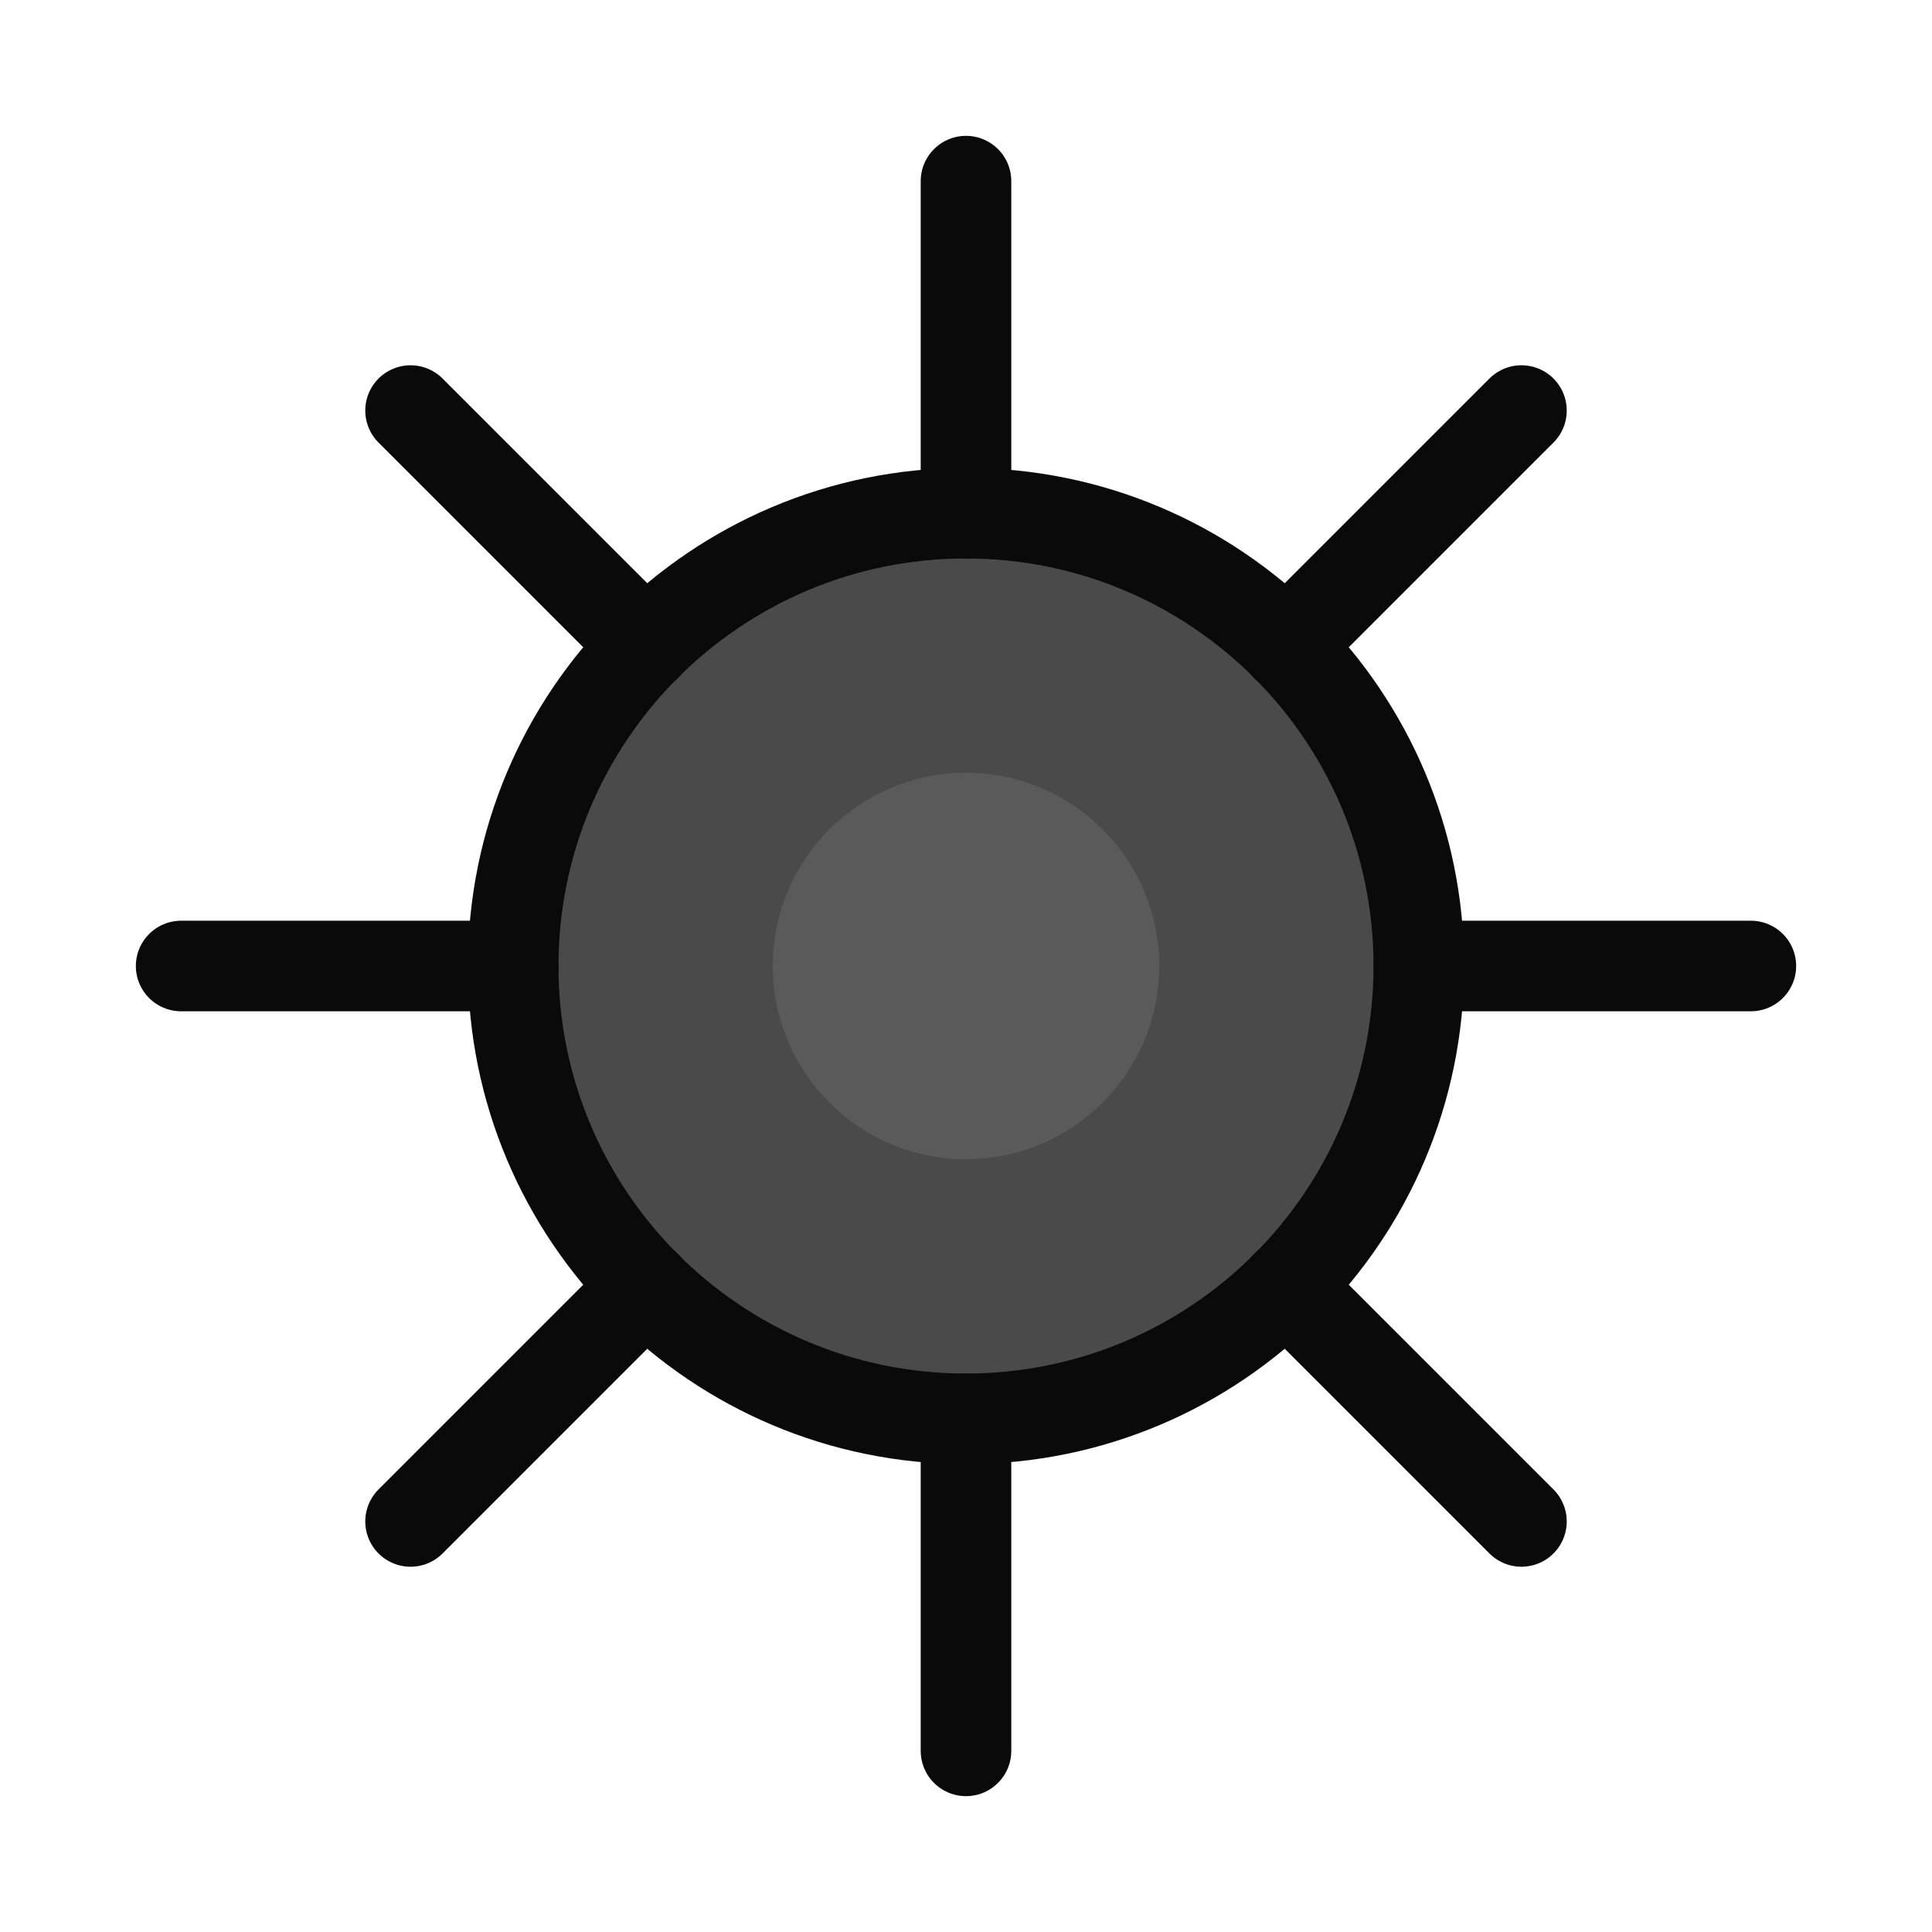
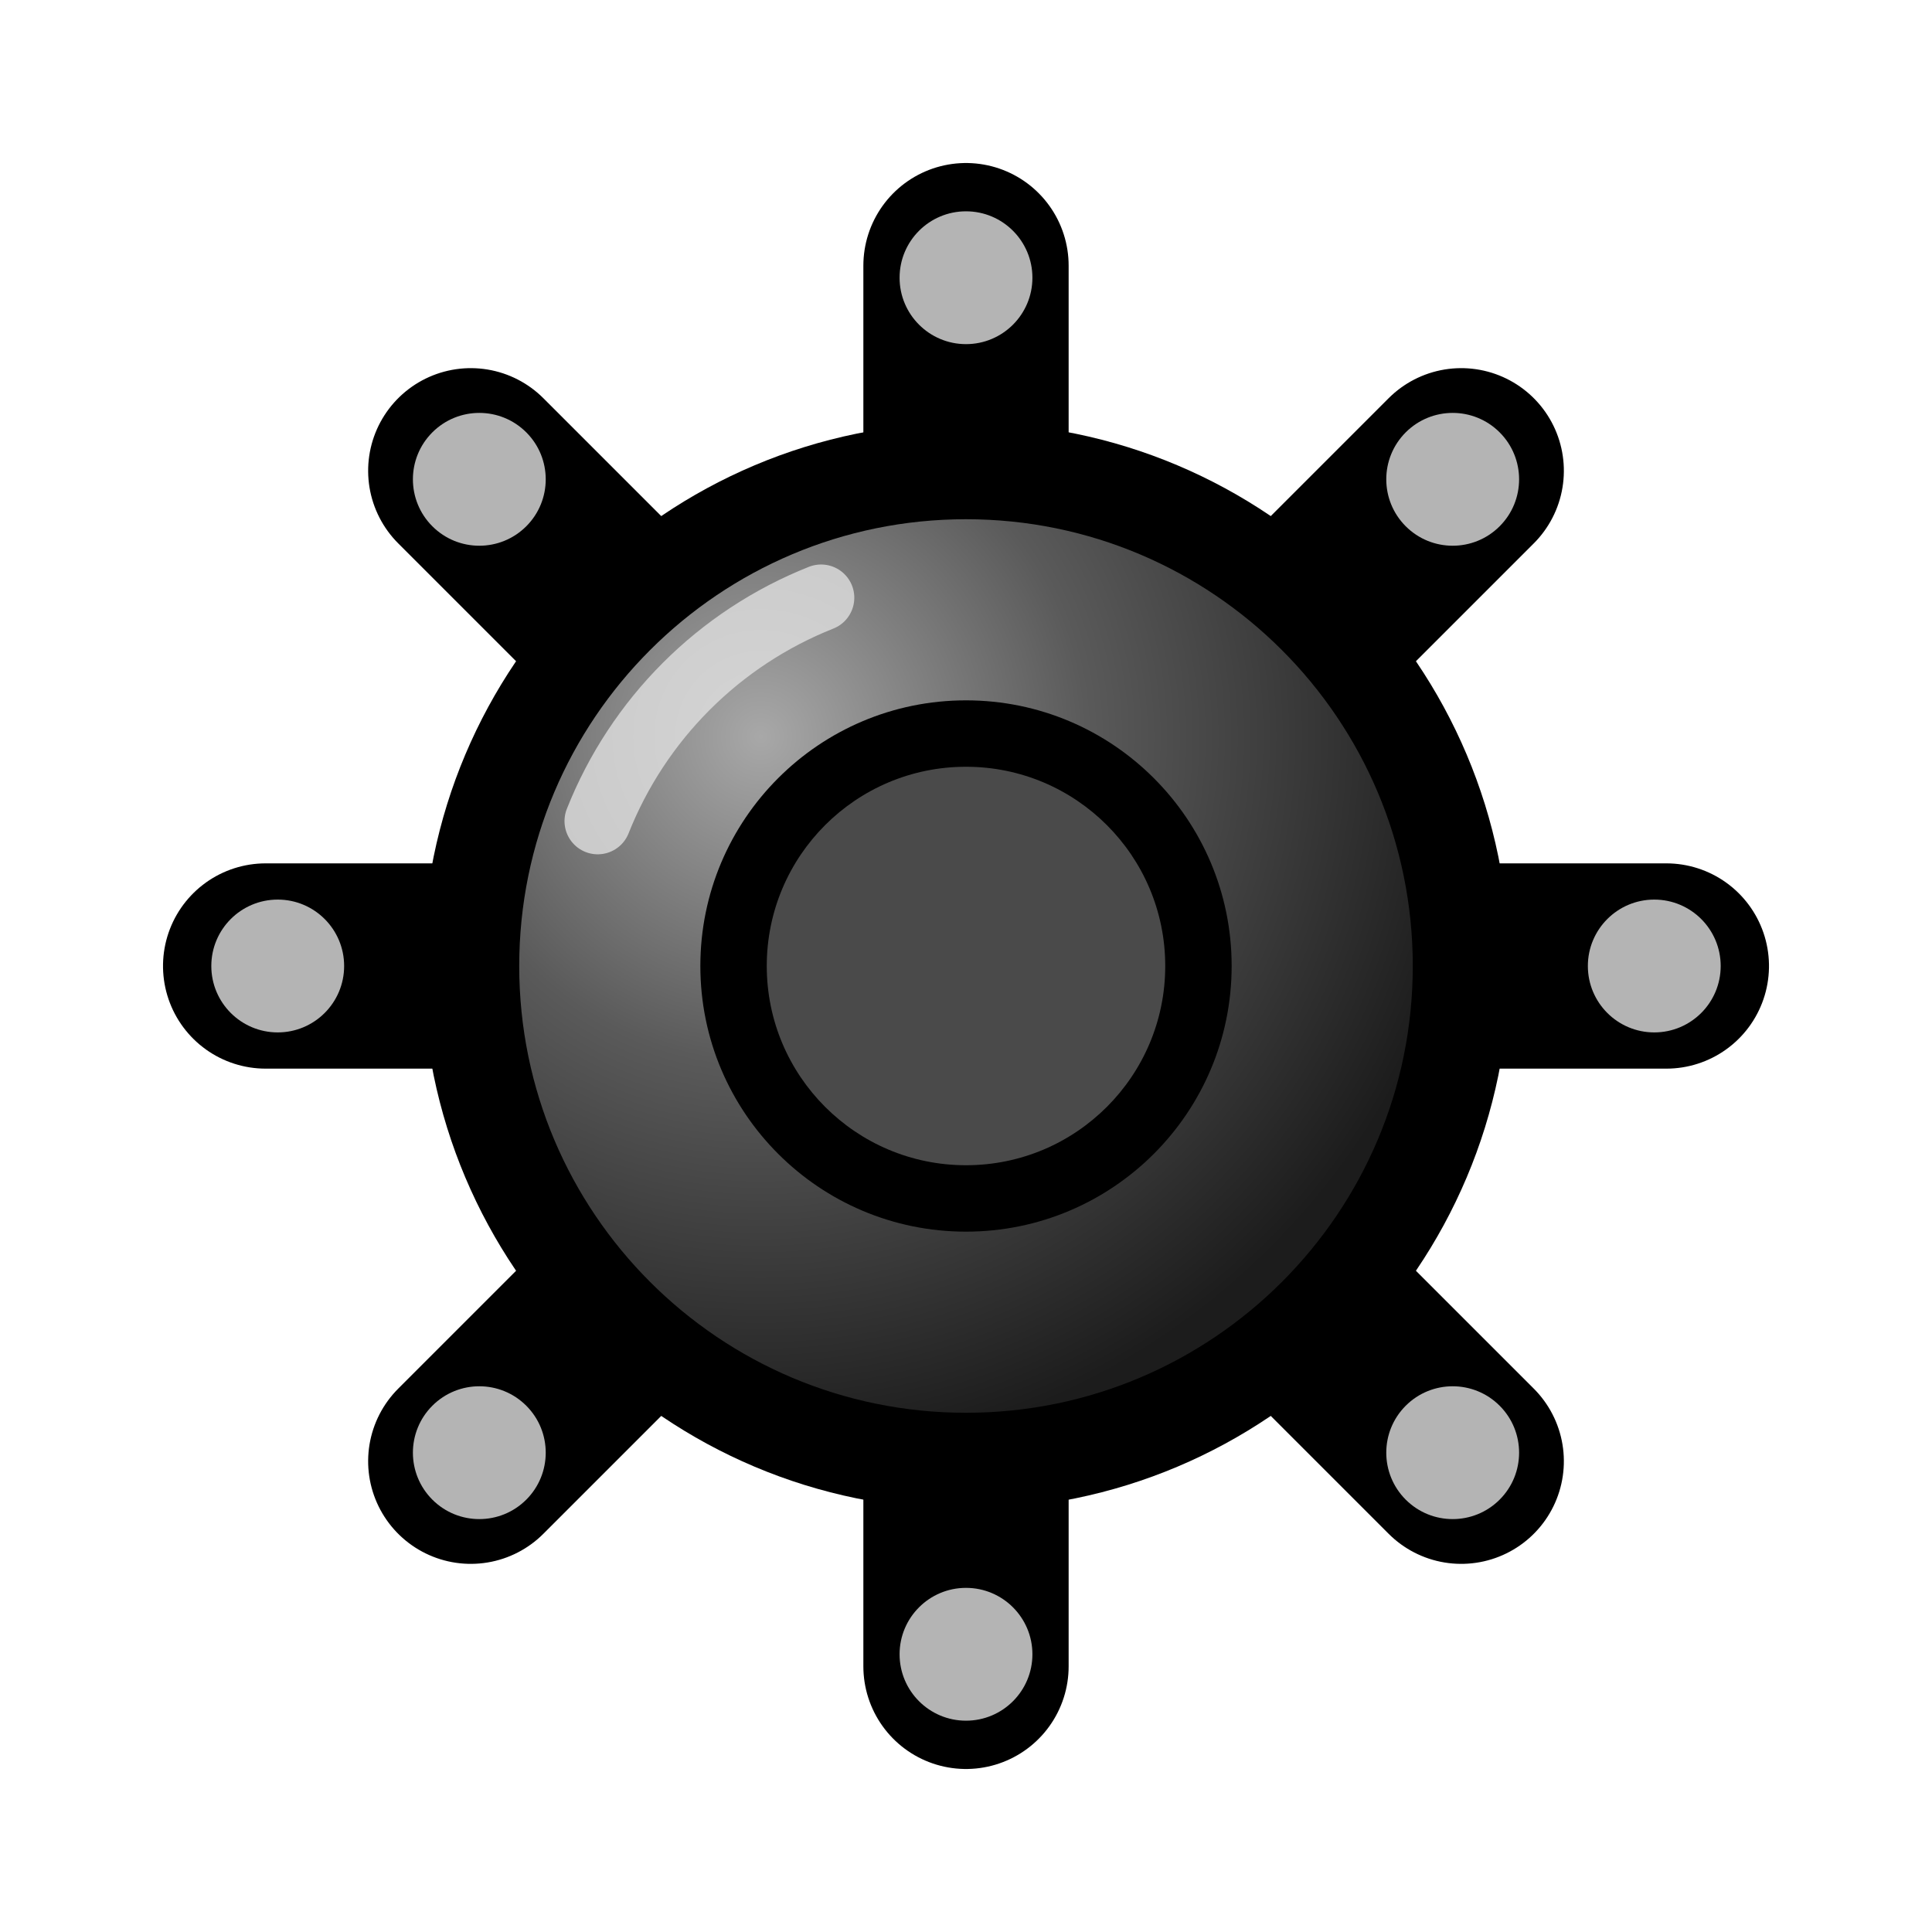
<svg xmlns="http://www.w3.org/2000/svg" viewBox="0 0 32 32">
-   <circle cx="16" cy="16" r="7.5" fill="#4a4a4a" stroke="#0a0a0a" stroke-width="1.5" />
-   <g stroke="#0a0a0a" stroke-width="1.5" stroke-linecap="round">
-     <line x1="16" y1="8.5" x2="16" y2="3" />
-     <line x1="16" y1="23.5" x2="16" y2="29" />
-     <line x1="8.5" y1="16" x2="3" y2="16" />
-     <line x1="23.5" y1="16" x2="29" y2="16" />
-     <line x1="10.7" y1="10.7" x2="6.8" y2="6.8" />
-     <line x1="21.3" y1="21.3" x2="25.2" y2="25.2" />
-     <line x1="21.3" y1="10.7" x2="25.2" y2="6.8" />
-     <line x1="10.7" y1="21.3" x2="6.8" y2="25.2" />
+   <defs>
+     <radialGradient id="ball" cx="12.6" cy="12.2" r="12" gradientUnits="userSpaceOnUse">
+       <stop offset="0" stop-color="#a8a8a8" />
+       <stop offset="0.45" stop-color="#5a5a5a" />
+       <stop offset="1" stop-color="#1c1c1c" />
+     </radialGradient>
+   </defs>
+   <g stroke="#000000" stroke-width="3.4" stroke-linecap="round">
+     <line x1="16" y1="9" x2="16" y2="4.4" transform="rotate(0 16 16)" />
+     <line x1="16" y1="9" x2="16" y2="4.4" transform="rotate(45 16 16)" />
+     <line x1="16" y1="9" x2="16" y2="4.4" transform="rotate(90 16 16)" />
+     <line x1="16" y1="9" x2="16" y2="4.4" transform="rotate(135 16 16)" />
+     <line x1="16" y1="9" x2="16" y2="4.4" transform="rotate(180 16 16)" />
+     <line x1="16" y1="9" x2="16" y2="4.4" transform="rotate(225 16 16)" />
+     <line x1="16" y1="9" x2="16" y2="4.4" transform="rotate(270 16 16)" />
+     <line x1="16" y1="9" x2="16" y2="4.4" transform="rotate(315 16 16)" />
  </g>
-   <circle cx="16" cy="16" r="3.2" fill="#5a5a5a" />
+   <g fill="#b4b4b4">
+     <circle cx="16" cy="4.6" r="1.1" transform="rotate(0 16 16)" />
+     <circle cx="16" cy="4.6" r="1.1" transform="rotate(45 16 16)" />
+     <circle cx="16" cy="4.6" r="1.1" transform="rotate(90 16 16)" />
+     <circle cx="16" cy="4.6" r="1.1" transform="rotate(135 16 16)" />
+     <circle cx="16" cy="4.6" r="1.1" transform="rotate(180 16 16)" />
+     <circle cx="16" cy="4.6" r="1.1" transform="rotate(225 16 16)" />
+     <circle cx="16" cy="4.6" r="1.1" transform="rotate(270 16 16)" />
+     <circle cx="16" cy="4.6" r="1.1" transform="rotate(315 16 16)" />
+   </g>
+   <circle cx="16" cy="16" r="8.2" fill="url(#ball)" stroke="#000000" stroke-width="1.6" />
+   <path d="M9.9 13.6 A6.6 6.6 0 0 1 13.6 9.9" fill="none" stroke="#e0e0e0" stroke-width="1.1" stroke-linecap="round" opacity="0.8" />
+   <circle cx="16" cy="16" r="4.4" fill="#000000" />
+   <circle cx="16" cy="16" r="3.3" fill="#4a4a4a" />
</svg>
